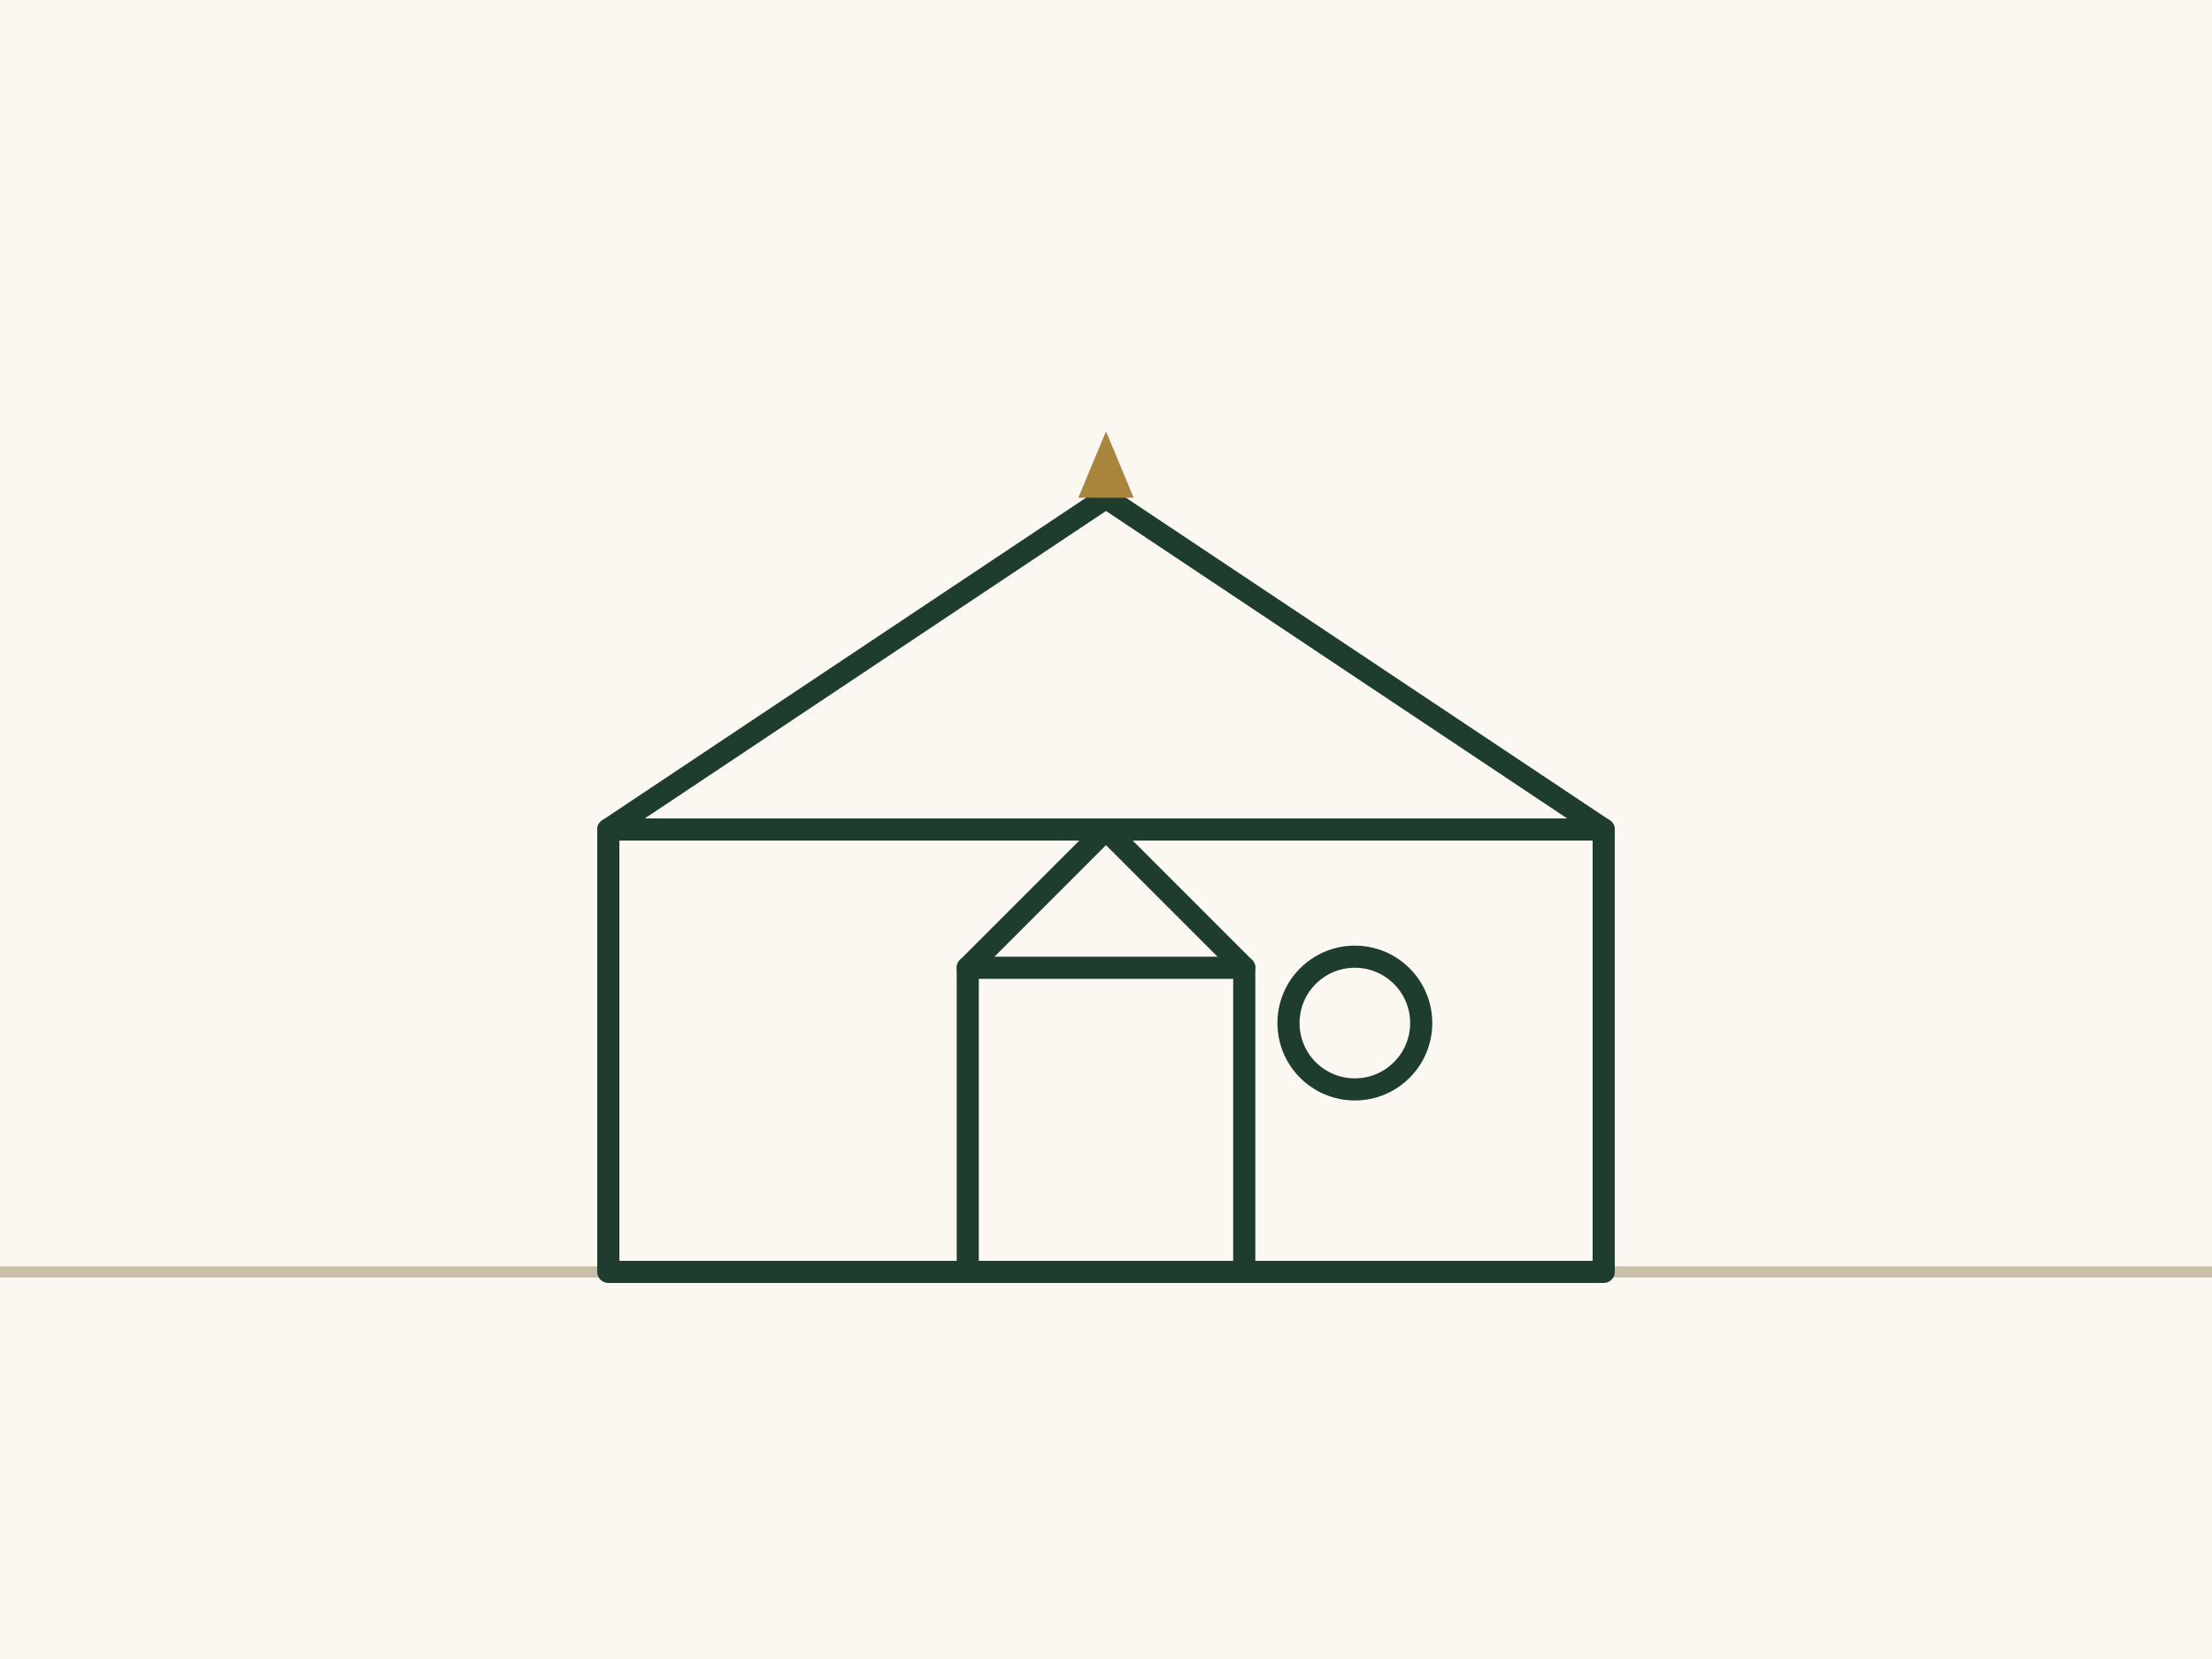
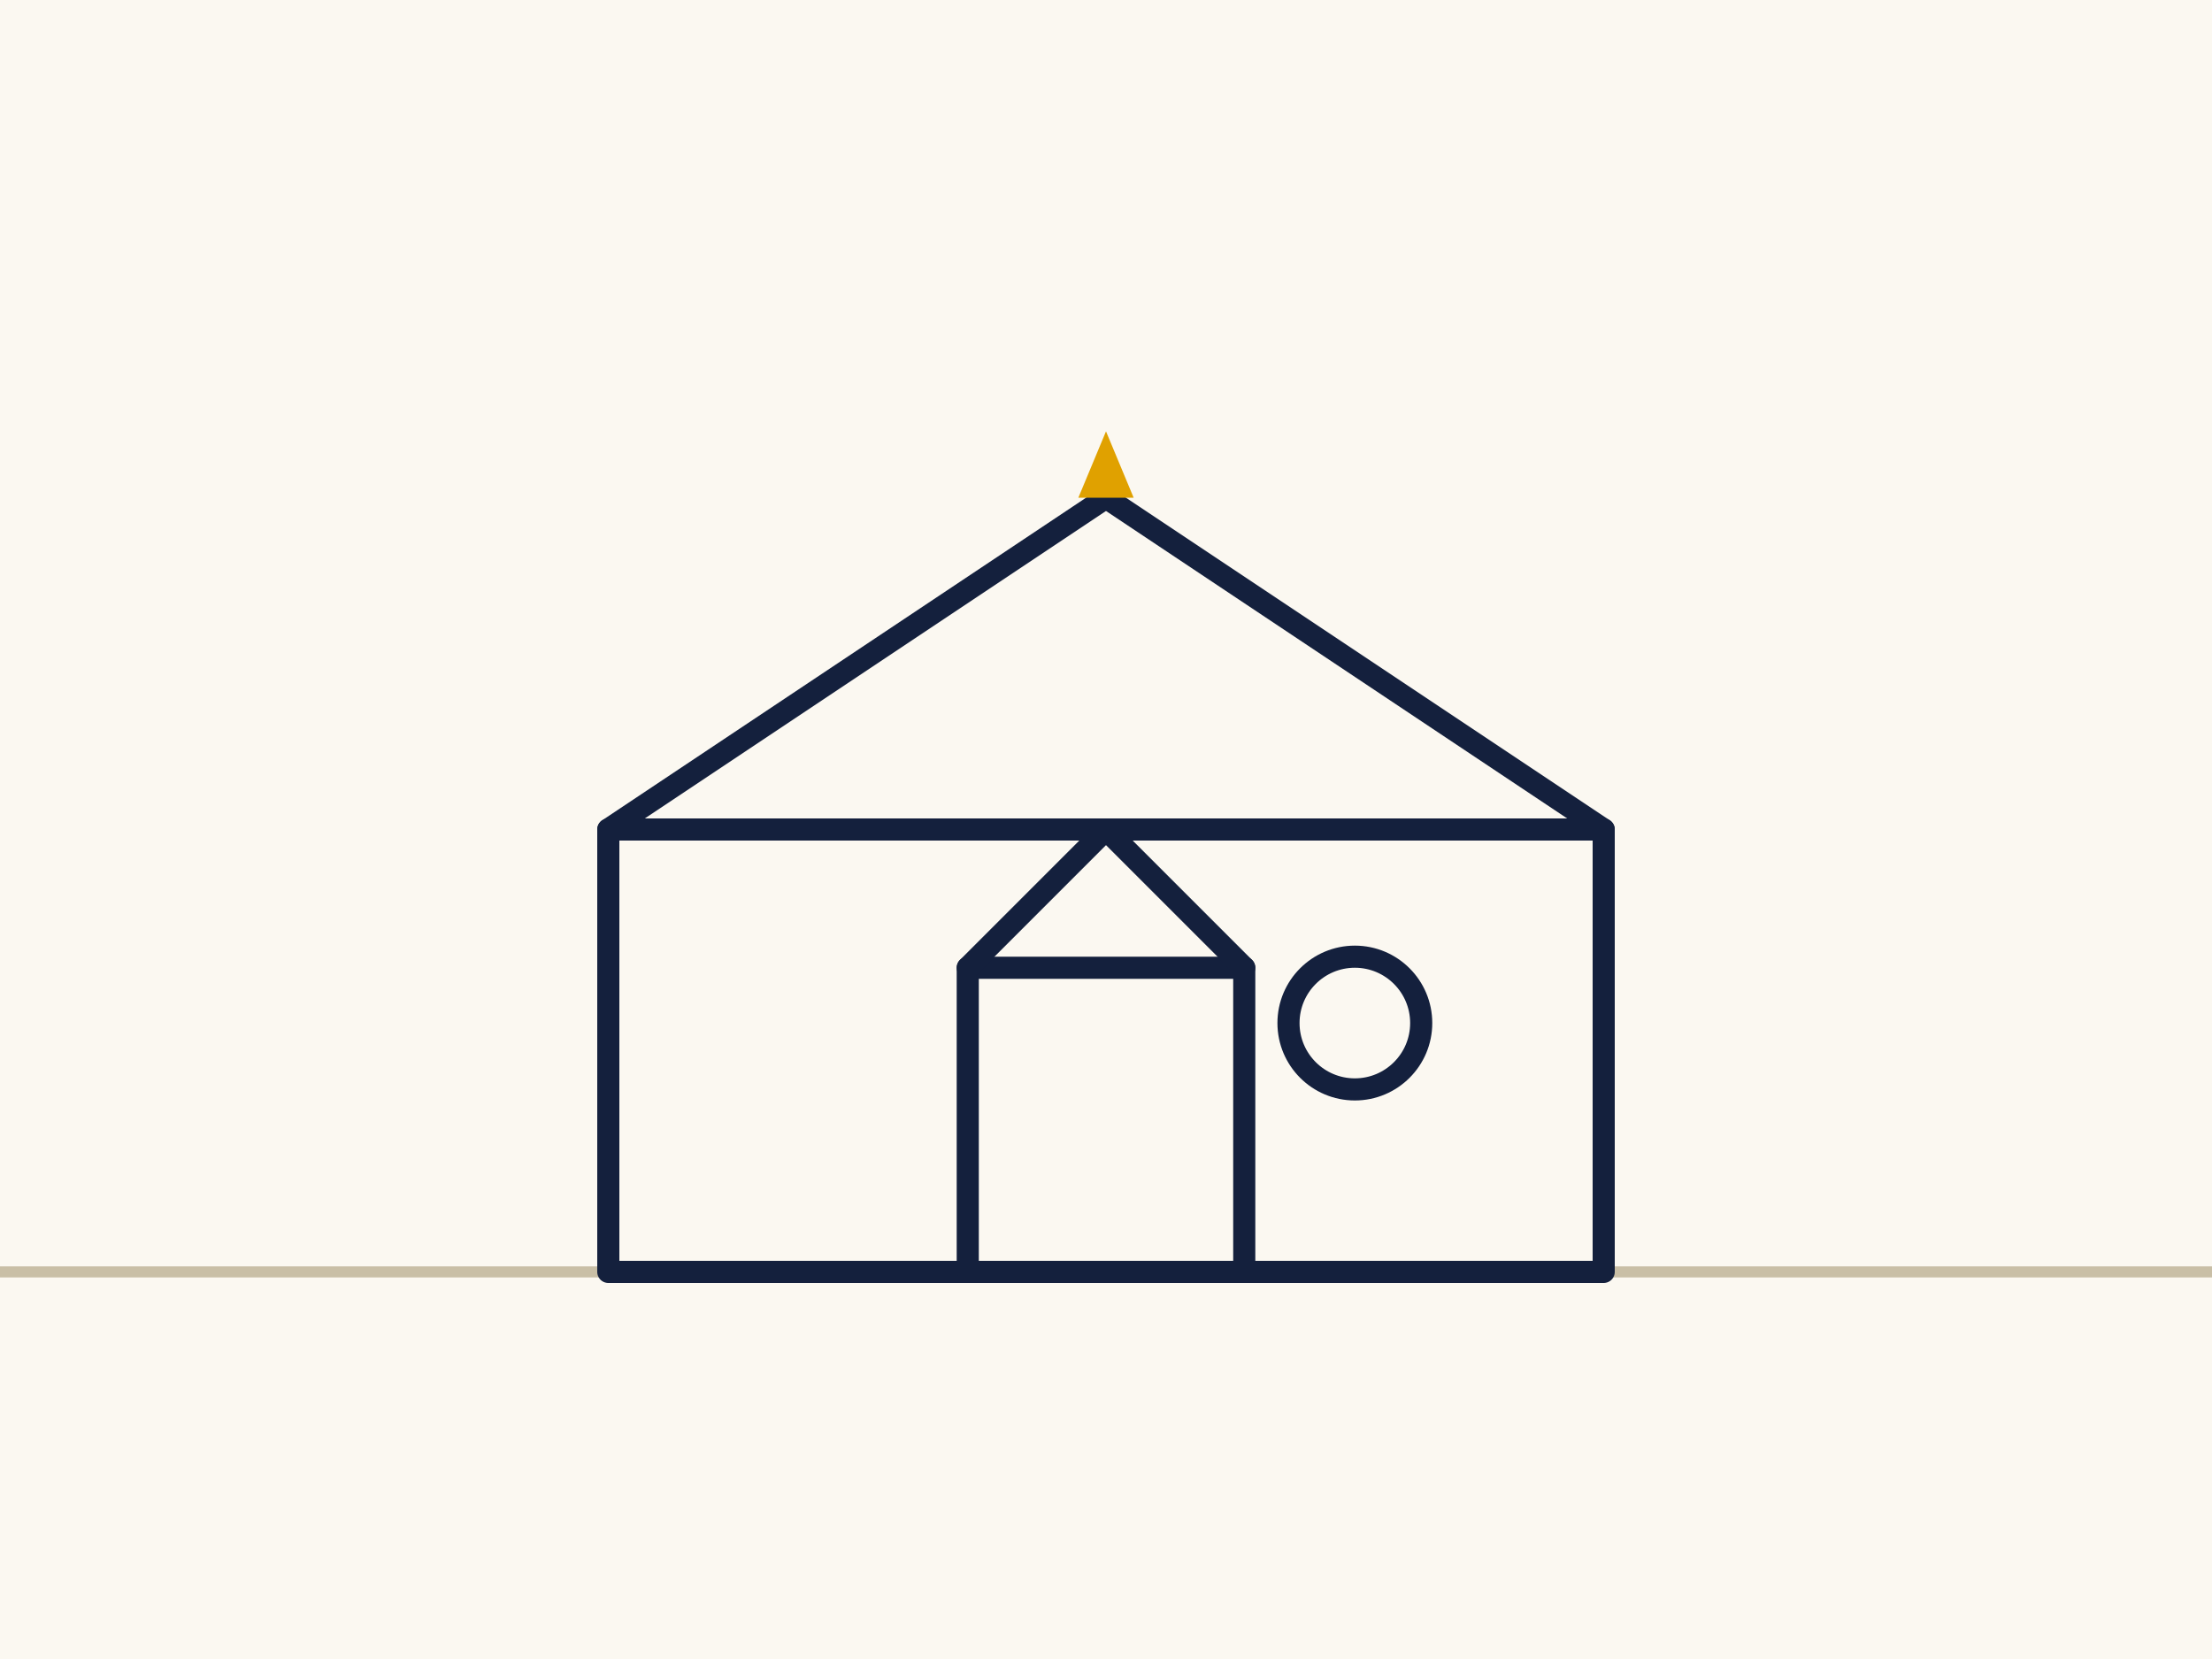
<svg xmlns="http://www.w3.org/2000/svg" viewBox="0 0 400 300" role="img" aria-label="Illustration of a rustic barn">
  <rect width="400" height="300" fill="#FBF8F1" />
  <line x1="0" y1="230" x2="400" y2="230" stroke="#C9BFA6" stroke-width="2" />
-   <g fill="none" stroke="#1F3D2E" stroke-width="4" stroke-linecap="round" stroke-linejoin="round">
+   <g fill="none" stroke="#14203D" stroke-width="4" stroke-linecap="round" stroke-linejoin="round">
    <path d="M110 230 V150 L200 90 L290 150 V230 Z" />
    <path d="M110 150 H290" />
    <path d="M175 230 V175 H225 V230" />
    <path d="M175 175 L200 150 L225 175" />
    <circle cx="245" cy="185" r="12" />
  </g>
-   <path d="M195 90 L200 78 L205 90 Z" fill="#A9843C" />
+   <path d="M195 90 L200 78 L205 90 Z" fill="#E0A100" />
</svg>
